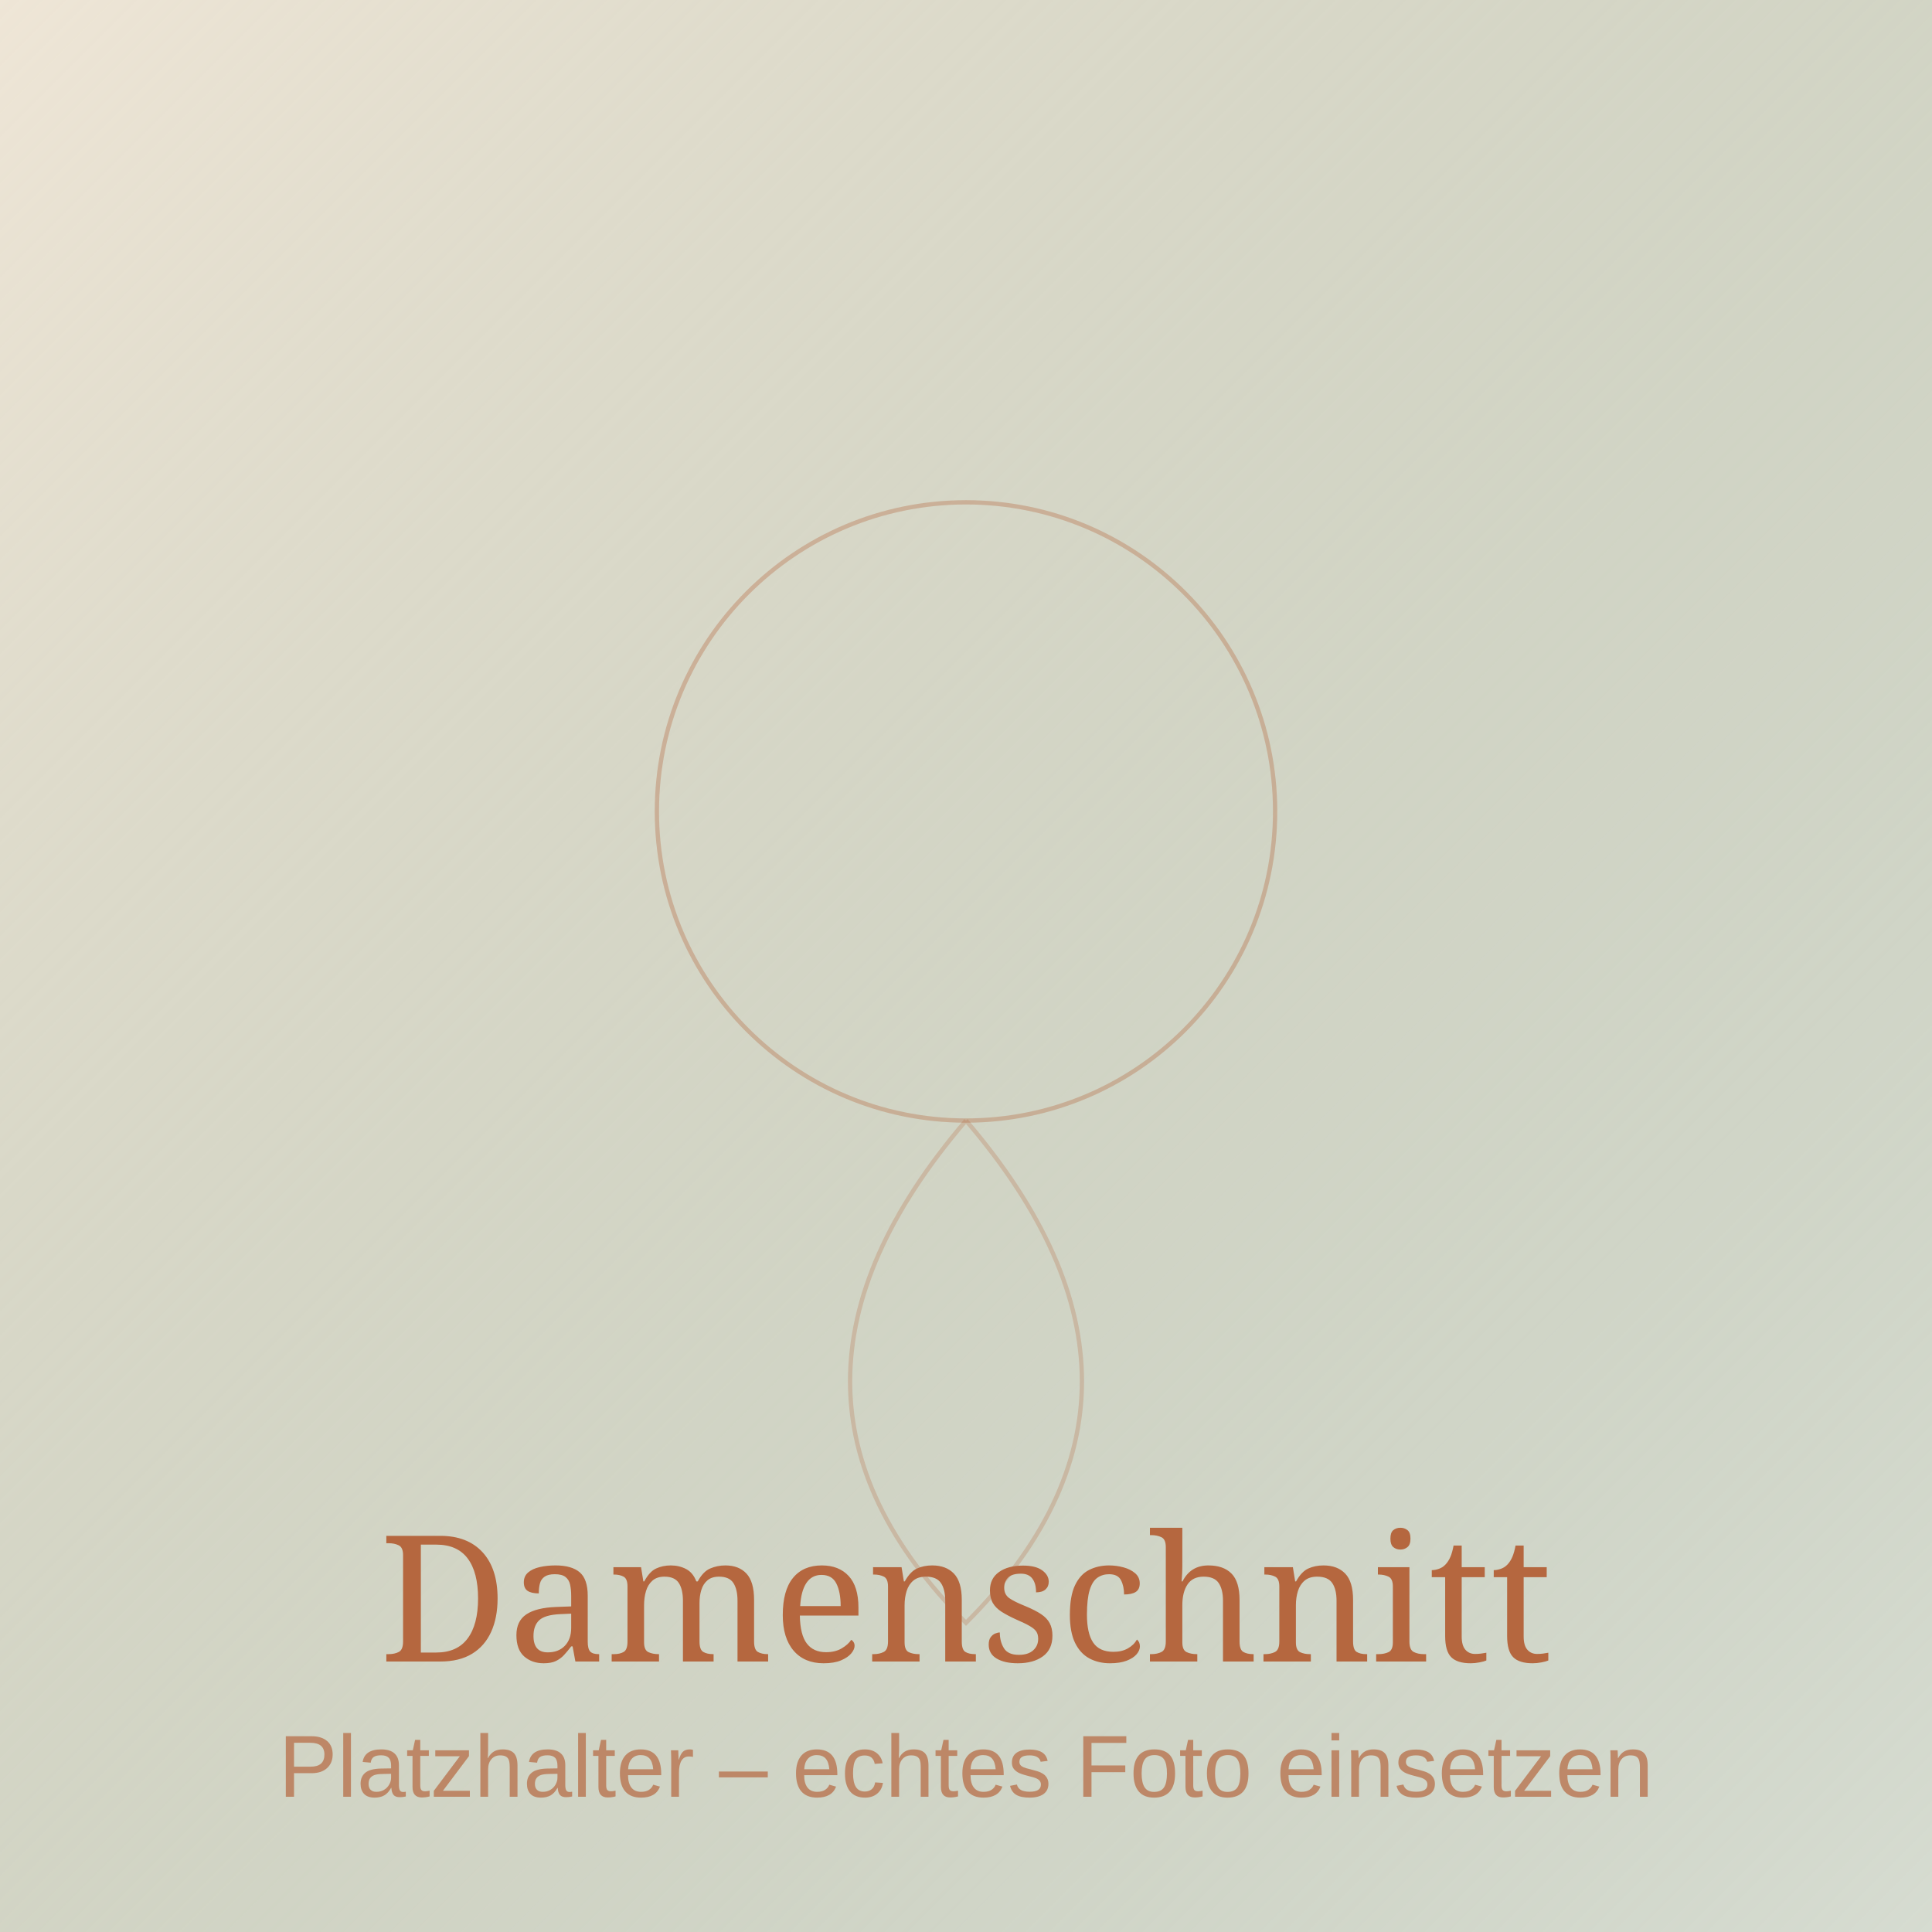
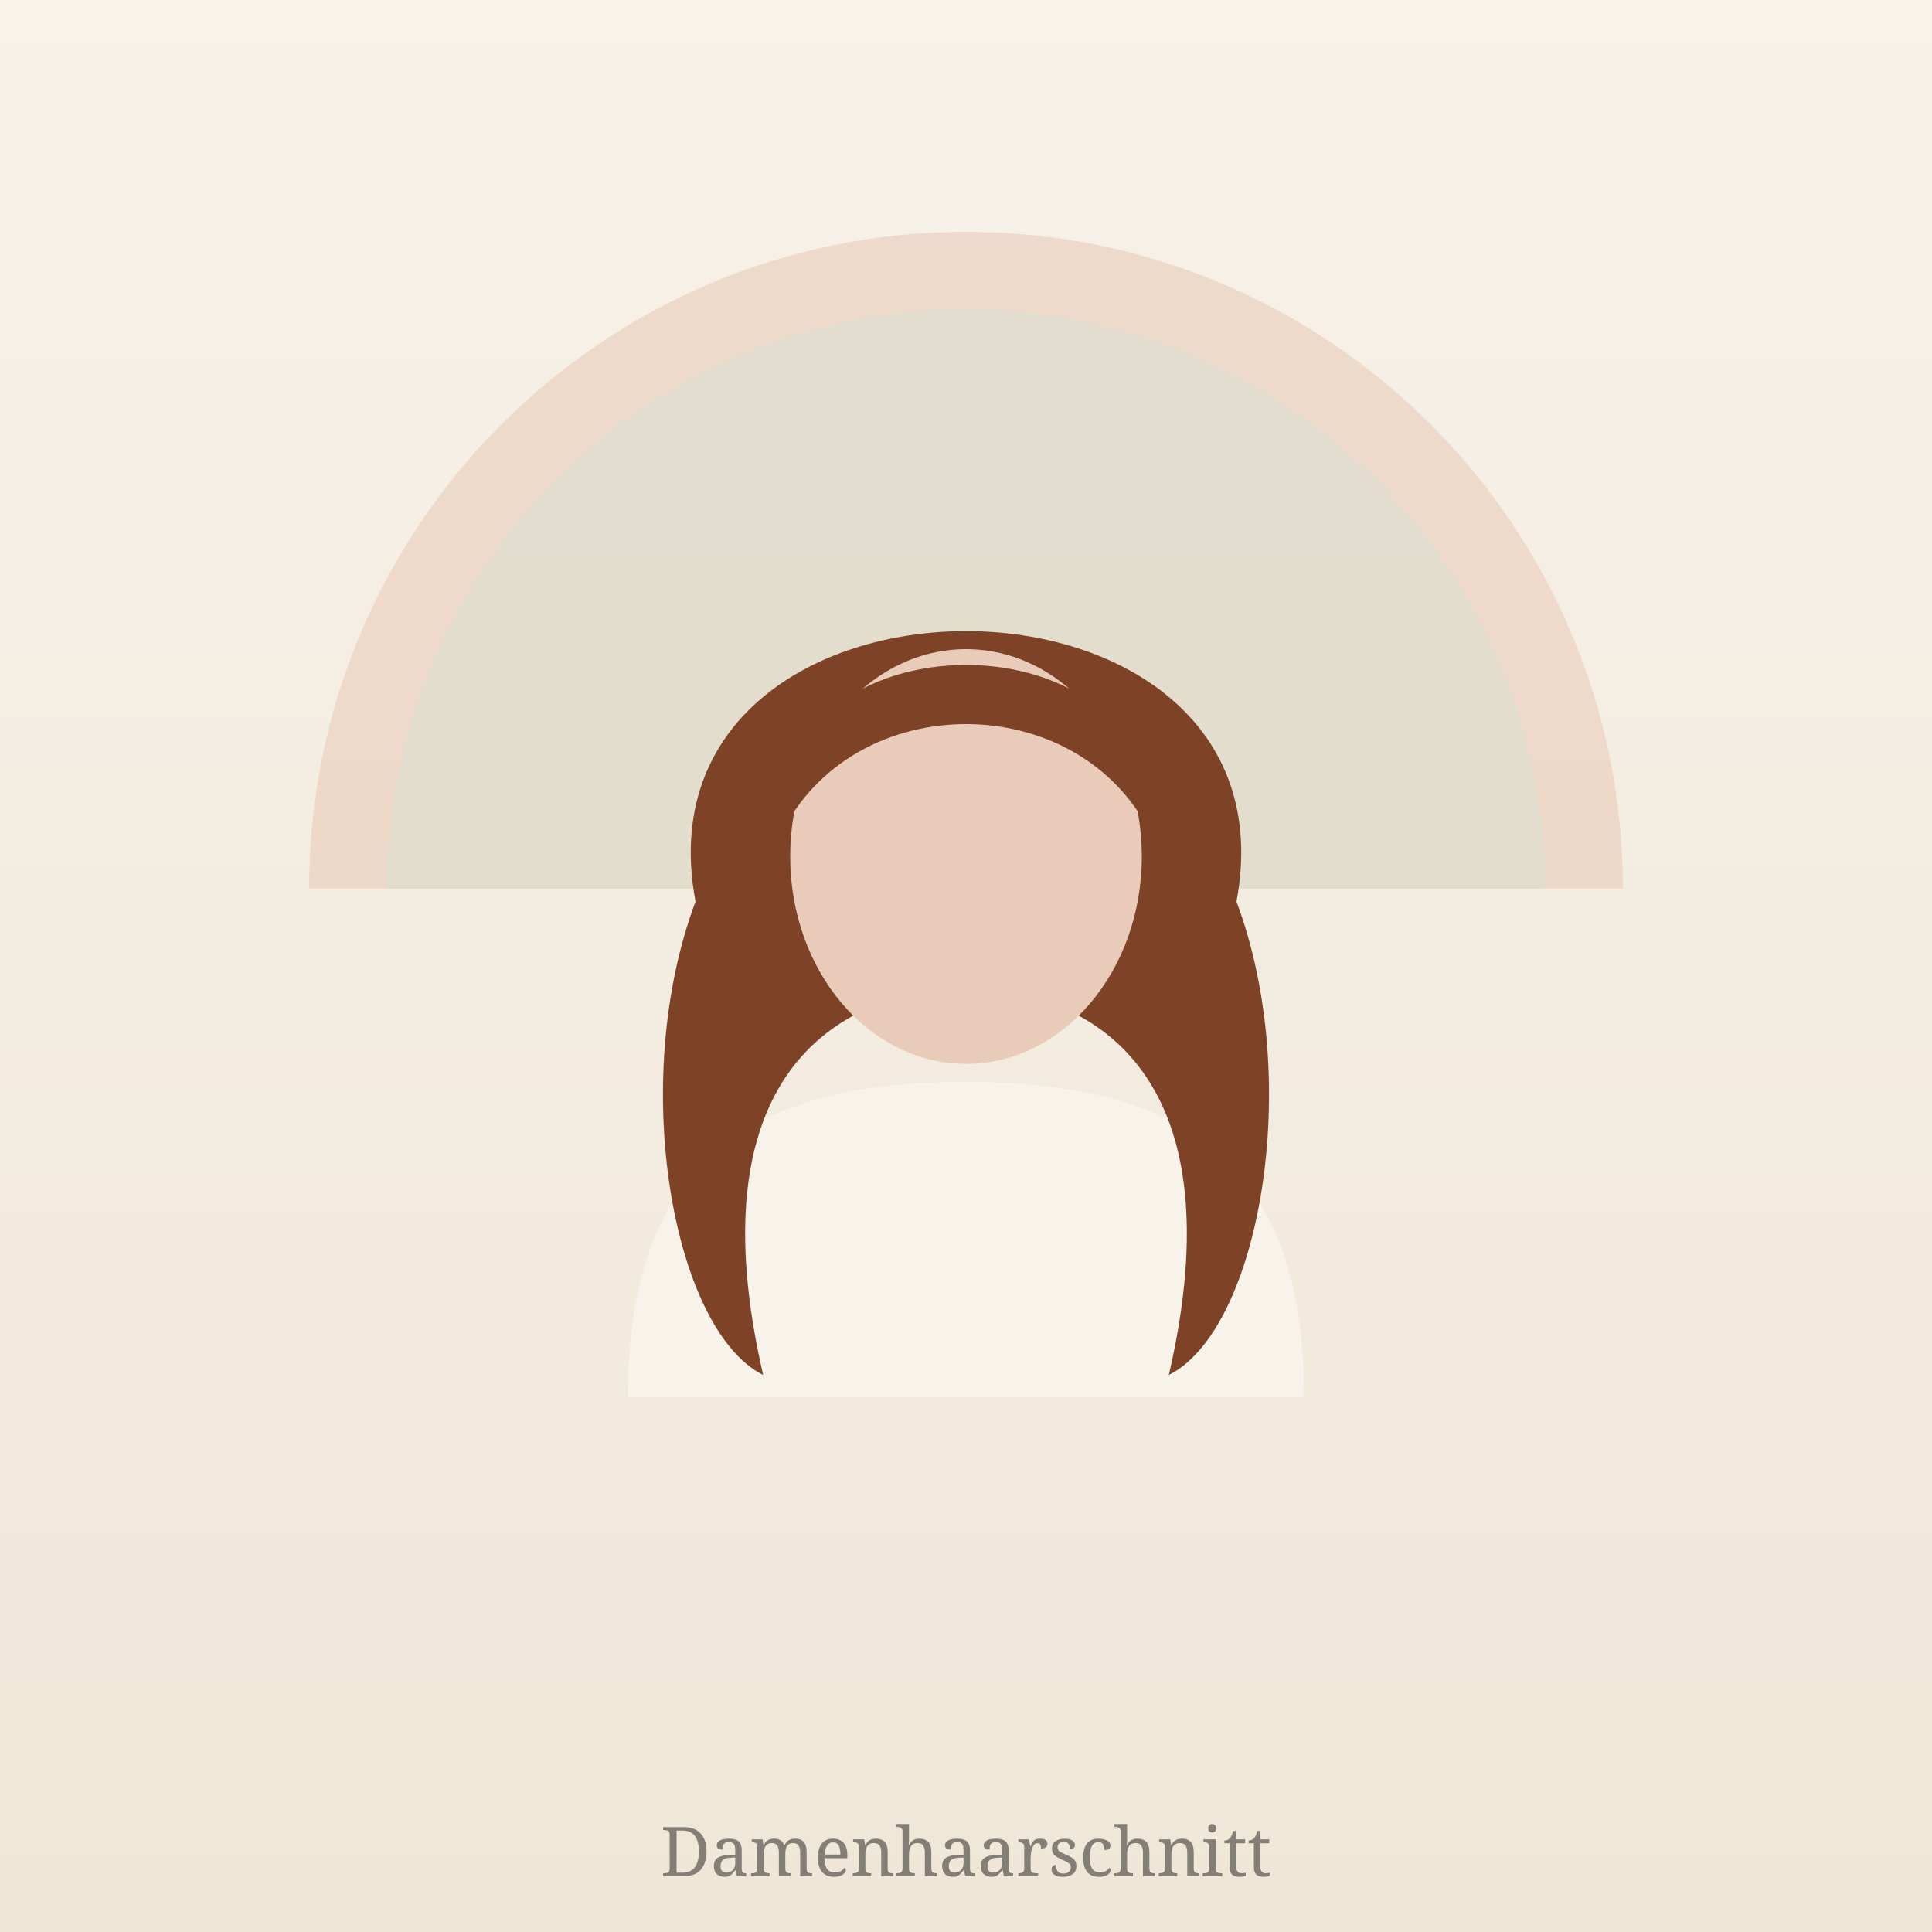
- <svg xmlns="http://www.w3.org/2000/svg" width="900" height="900" viewBox="0 0 900 900" role="img" aria-label="Damenschnitt">
+ <svg xmlns="http://www.w3.org/2000/svg" width="900" height="900" viewBox="0 0 900 900" role="img">
  <defs>
-     <linearGradient id="g" x1="0" y1="0" x2="1" y2="1">
-       <stop offset="0" stop-color="#EFE6D7" />
-       <stop offset="1" stop-color="#8A9A7B" stop-opacity="0.35" />
+     <linearGradient id="bg" x1="0" y1="0" x2="0" y2="1">
+       <stop offset="0" stop-color="#F7F2EA" />
+       <stop offset="1" stop-color="#EFE6D7" />
    </linearGradient>
  </defs>
-   <rect width="900" height="900" fill="url(#g)" />
-   <g fill="none" stroke="#B5673F" stroke-opacity="0.35" stroke-width="2">
-     <circle cx="450" cy="378" r="144" />
-     <path d="M450 522 q 108 126 0 234 q -108 -108 0 -234" stroke-opacity="0.25" />
+   <rect width="900" height="900" fill="url(#bg)" />
+   <path d="M 144 414 A 306 306 0 0 1 756 414 Z" fill="#E9CBB9" opacity="0.6" />
+   <path d="M 180 414 A 270 270 0 0 1 720 414 Z" fill="#D8E0CF" opacity="0.55" />
+   <g transform="translate(450 378) scale(1.05)">
+     <path d="M -150 260 C -150 150, -90 120, 0 120 C 90 120, 150 150, 150 260 Z" fill="#F7F2EA" />
+     <path d="M -120 40 C -150 -120, 150 -120, 120 40 C 150 120, 130 230, 90 250 C 120 120, 60 80, 0 78 C -60 80, -120 120, -90 250 C -130 230, -150 120, -120 40 Z" fill="#7E4327" />
+     <ellipse cx="0" cy="20" rx="78" ry="92" fill="#E9CBB9" />
+     <path d="M -82 10 C -90 -90, 90 -90, 82 10 C 50 -55, -50 -55, -82 10 Z" fill="#7E4327" />
  </g>
-   <text x="50%" y="774" text-anchor="middle" font-family="Georgia, serif" font-size="82" fill="#B5673F">Damenschnitt</text>
-   <text x="50%" y="837" text-anchor="middle" font-family="Arial, sans-serif" font-size="41" fill="#B5673F" fill-opacity="0.7">Platzhalter – echtes Foto einsetzen</text>
+   <text x="450" y="874" text-anchor="middle" font-family="Georgia, serif" font-size="32" fill="#2A2A28" opacity="0.55">Damenhaarschnitt</text>
</svg>
